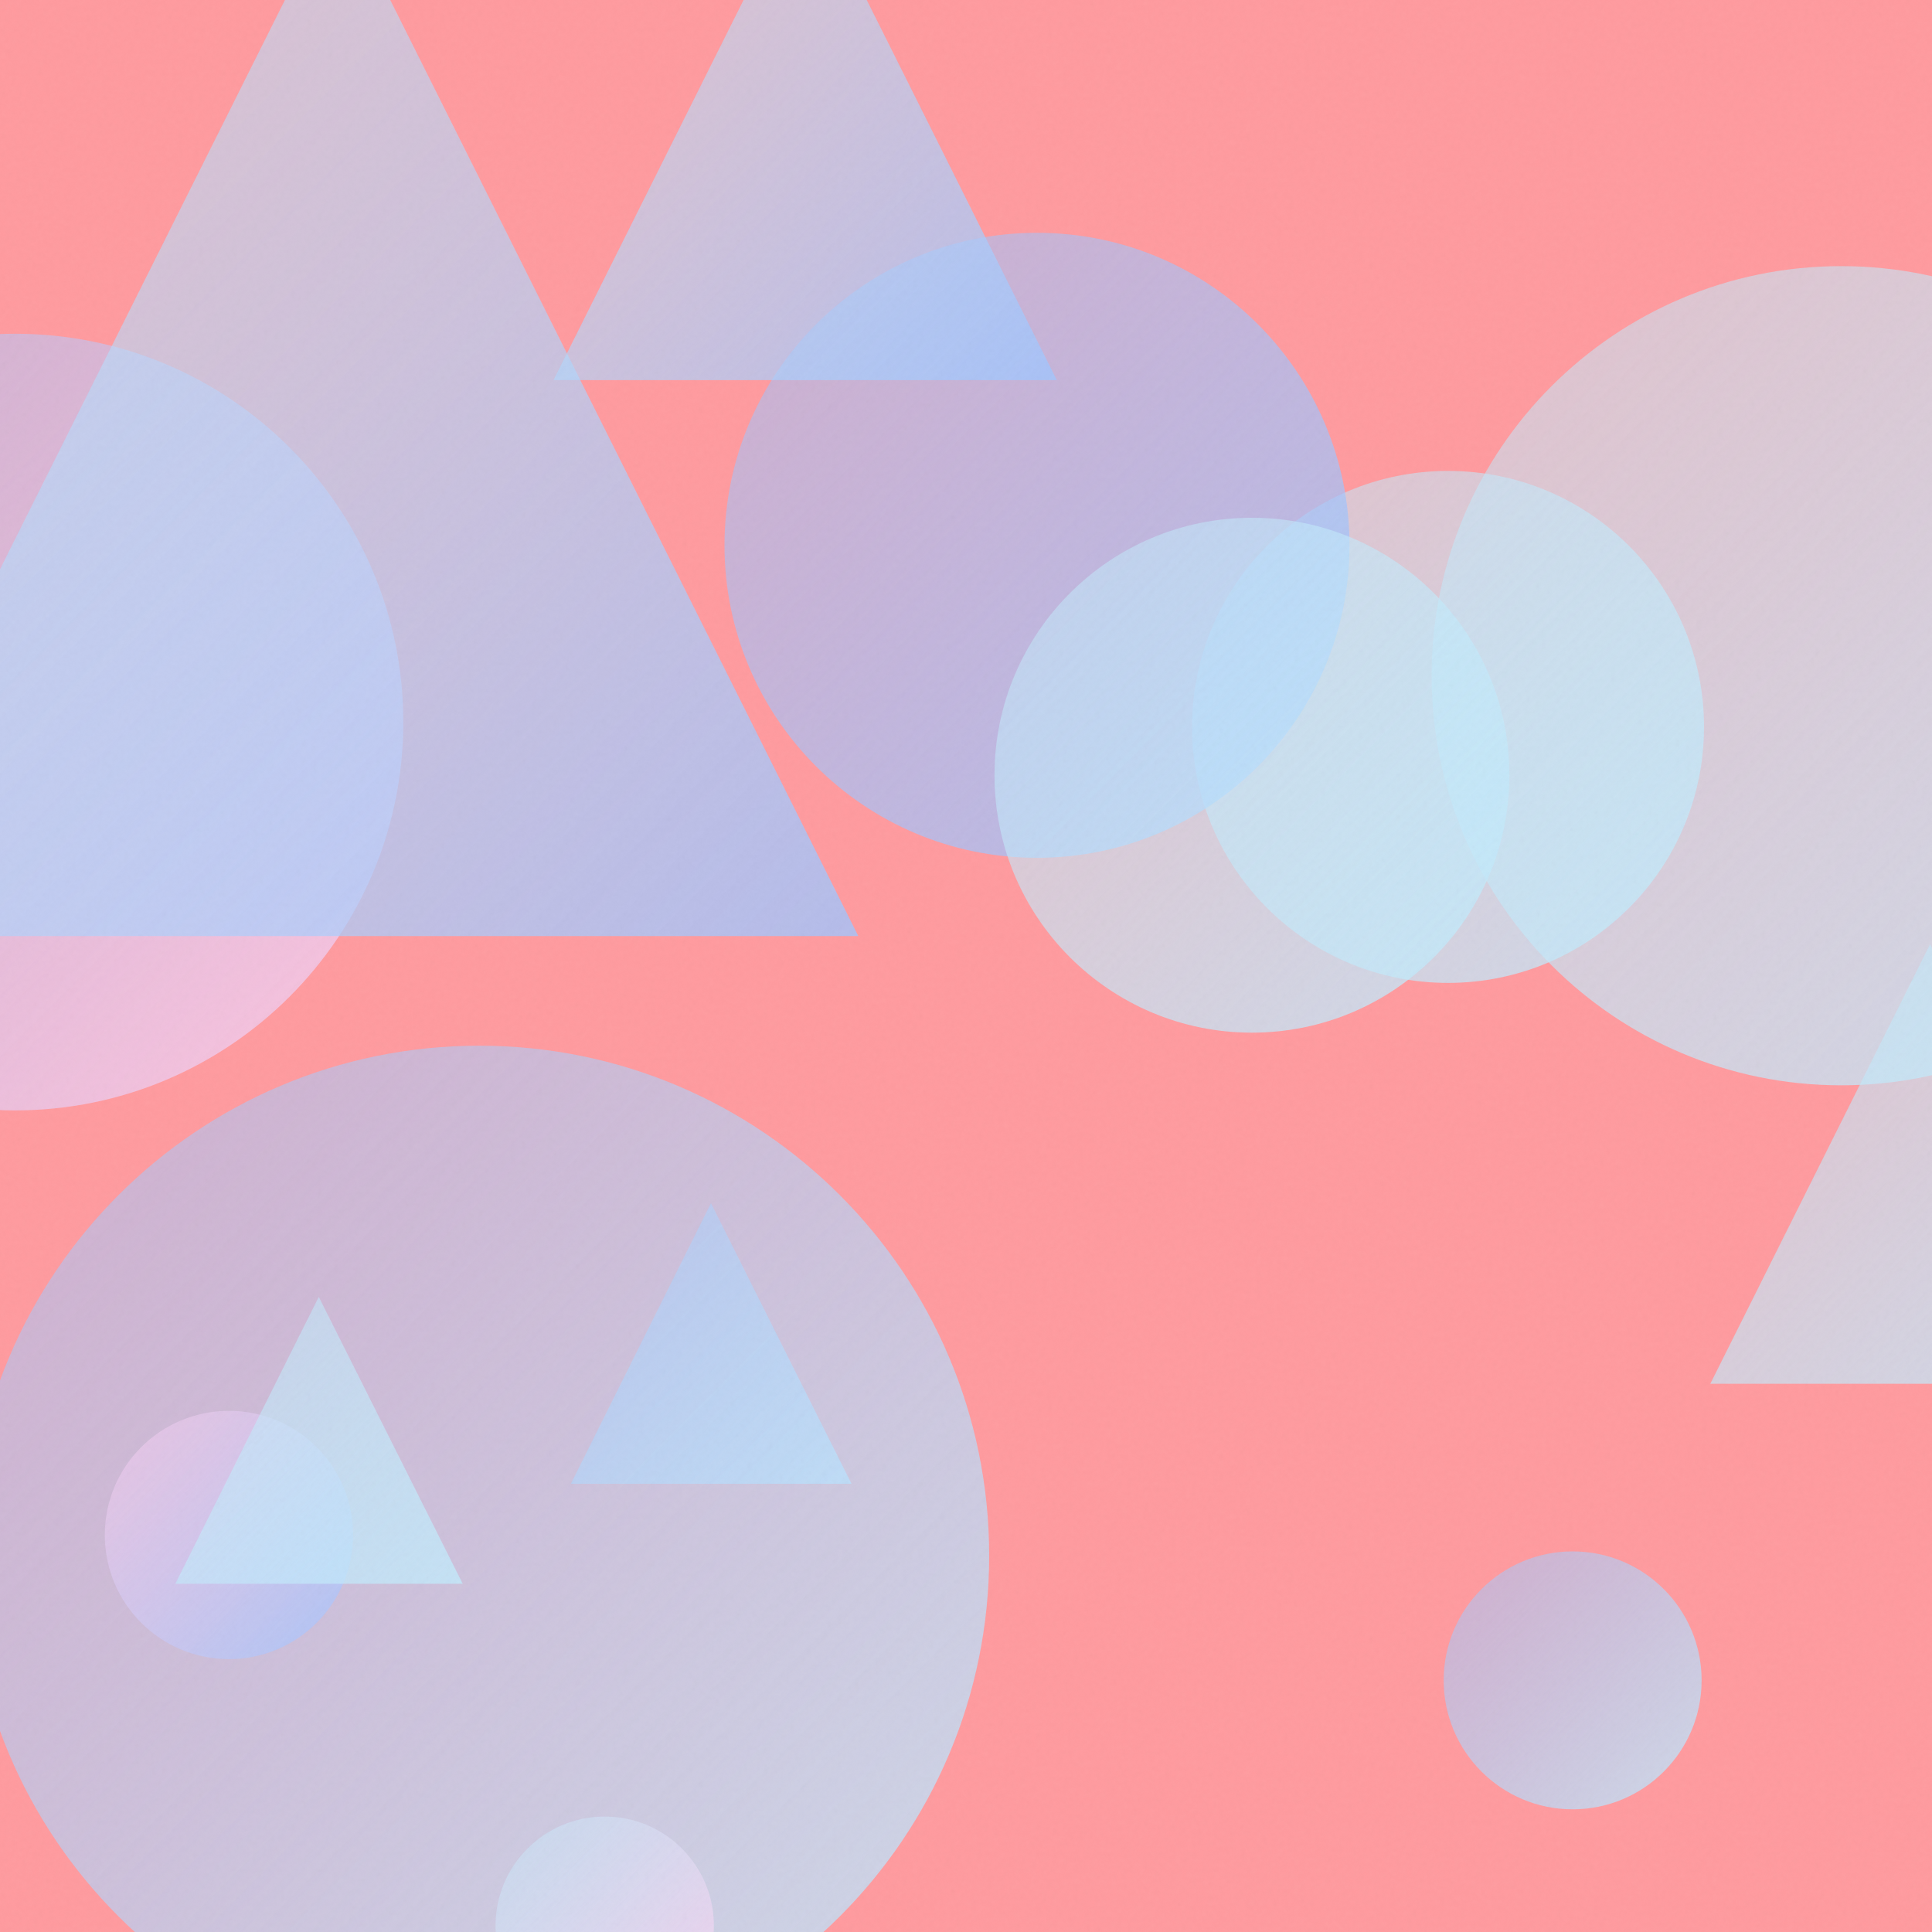
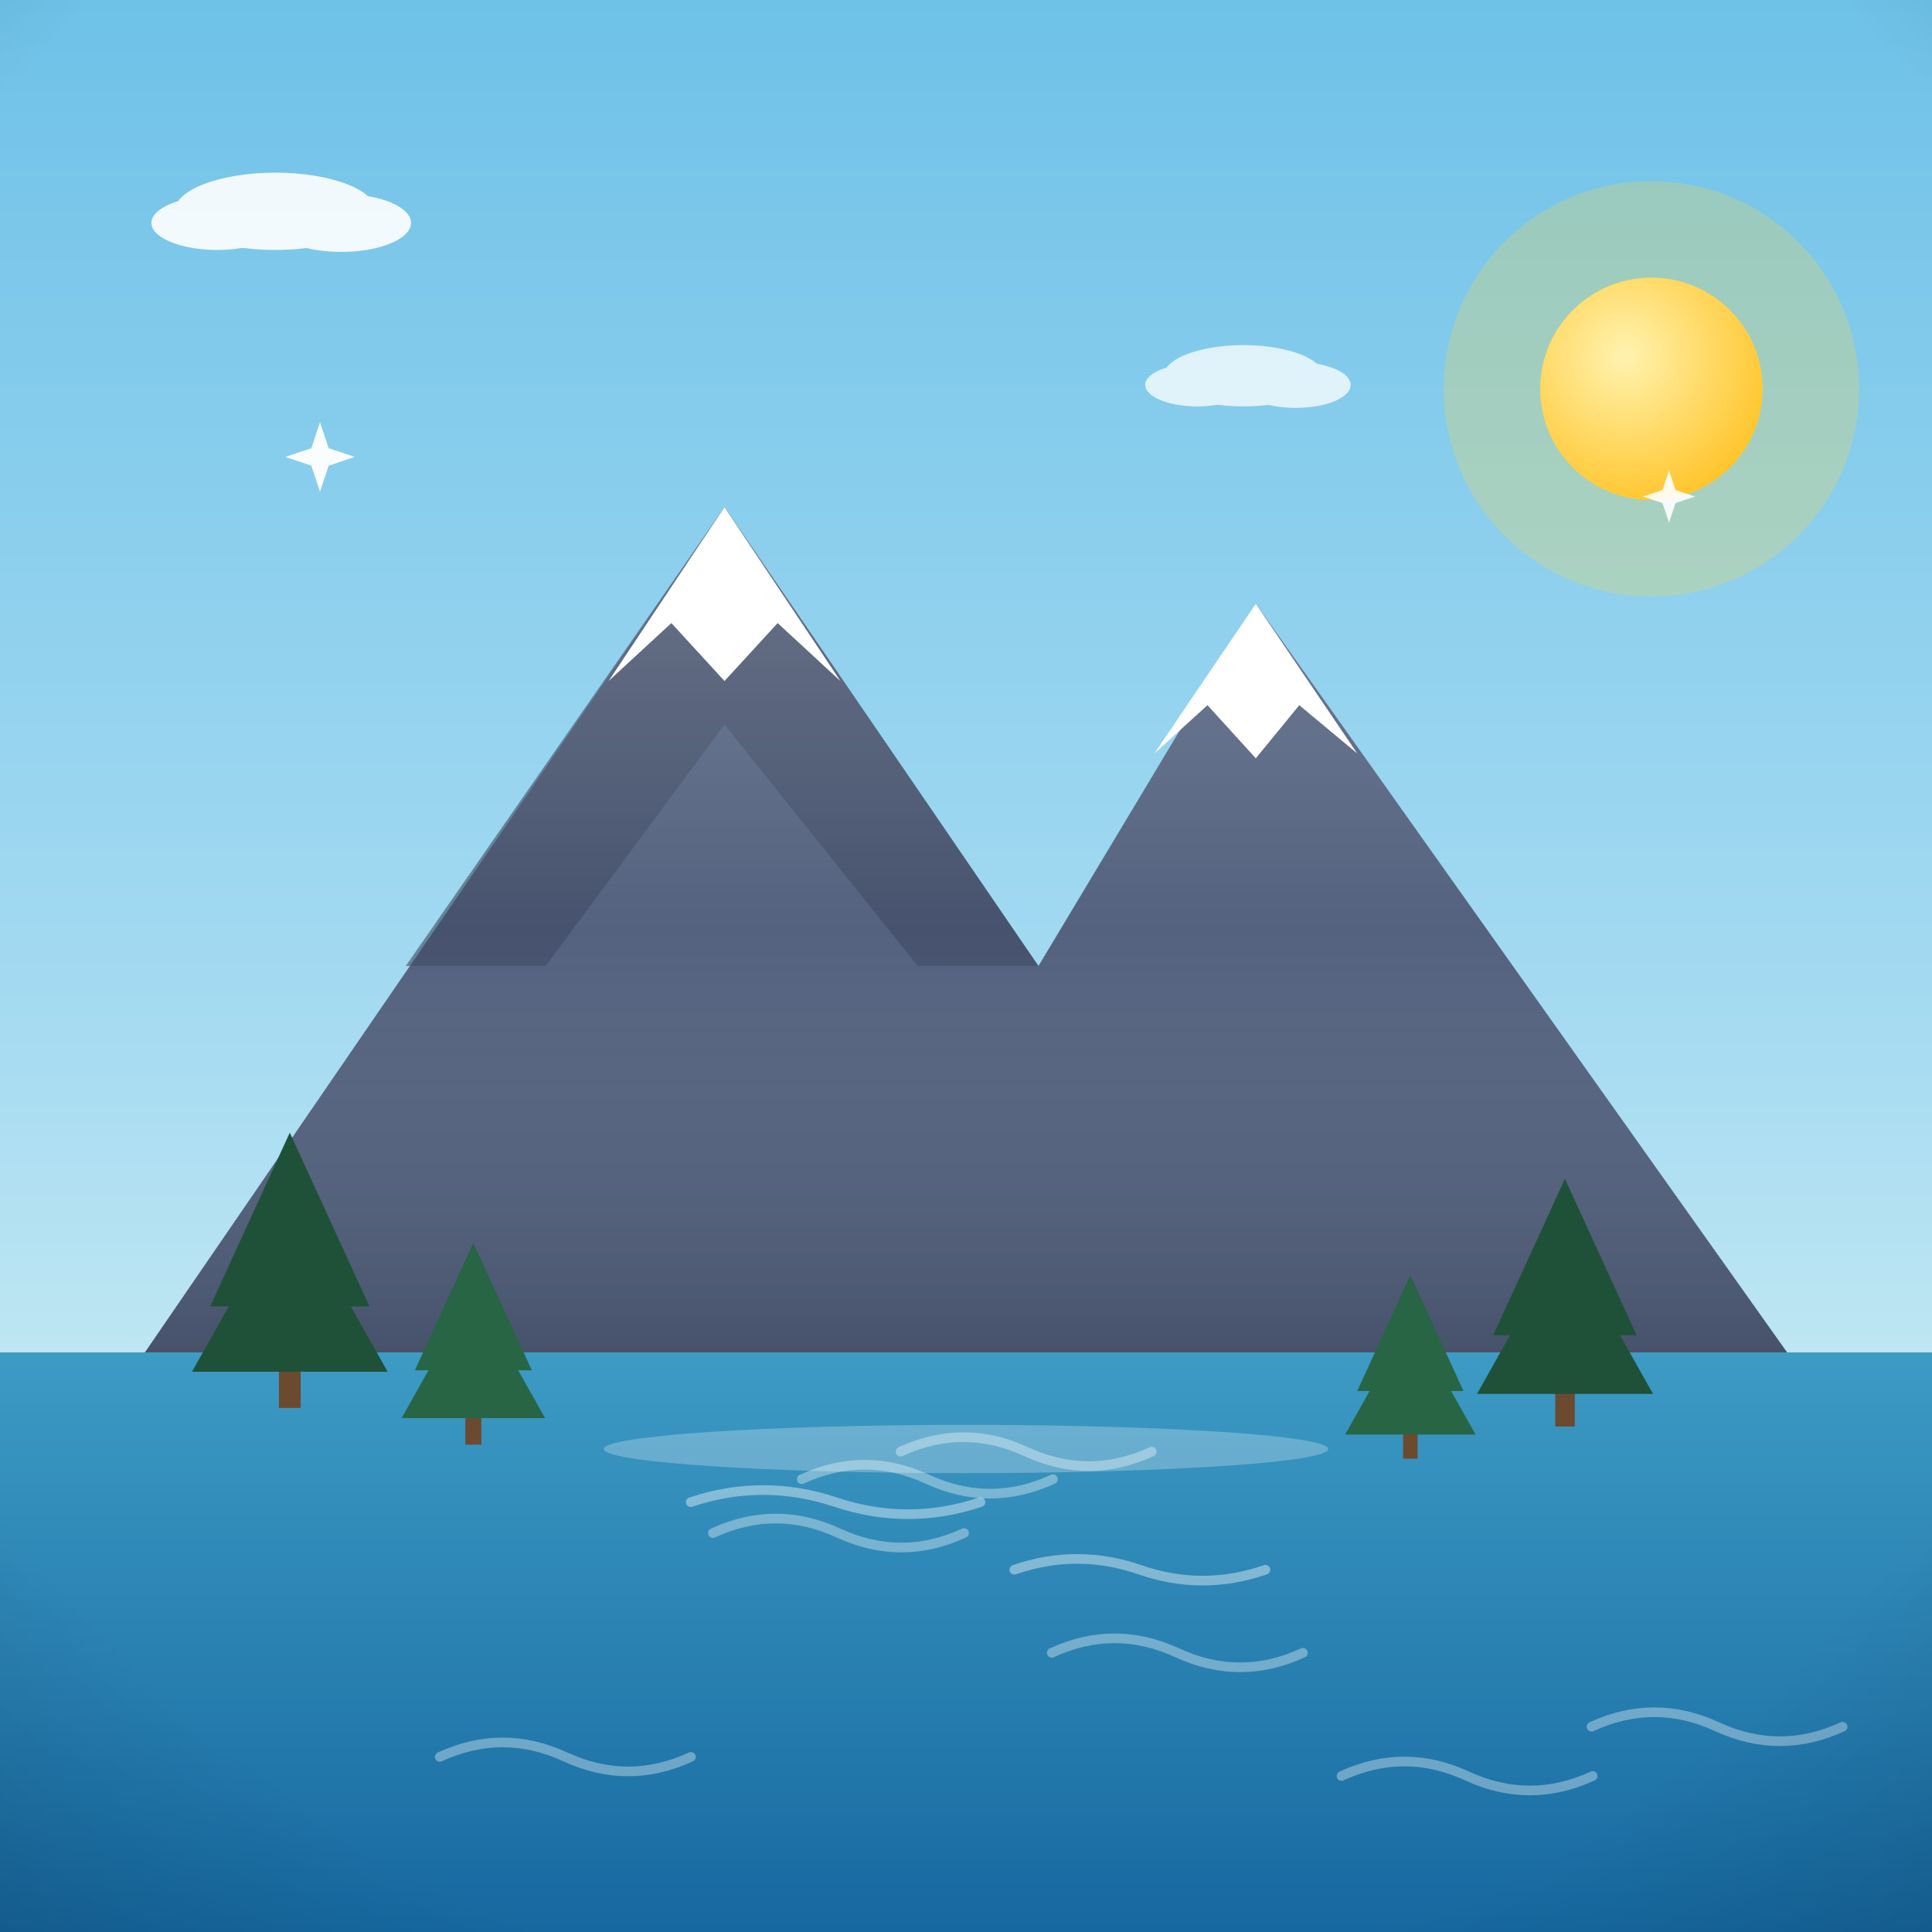
- <svg xmlns="http://www.w3.org/2000/svg" viewBox="0 0 400 400">
+ <svg xmlns="http://www.w3.org/2000/svg" viewBox="0 0 800 800">
  <defs>
-     <linearGradient id="g0" x1="118.2" y1="249.1" x2="176.3" y2="307.2" gradientUnits="userSpaceOnUse">
-       <stop offset="0" stop-color="#A1C4FD" stop-opacity="0.5" />
-       <stop offset="1" stop-color="#C2E9FB" stop-opacity="0.8" />
+     <linearGradient id="sky" x1="0" y1="0" x2="0" y2="1">
+       <stop offset="0" stop-color="#6ec1e8" />
+       <stop offset="0.55" stop-color="#a8dcf2" />
+       <stop offset="1" stop-color="#eafaf1" />
    </linearGradient>
-     <linearGradient id="g1" x1="-6.4" y1="216.5" x2="204.8" y2="427.7" gradientUnits="userSpaceOnUse">
-       <stop offset="0" stop-color="#A1C4FD" stop-opacity="0.5" />
-       <stop offset="1" stop-color="#C2E9FB" stop-opacity="0.8" />
+     <radialGradient id="sunG" cx="0.38" cy="0.35" r="0.9">
+       <stop offset="0" stop-color="#fff3b0" />
+       <stop offset="1" stop-color="#ffb703" />
+     </radialGradient>
+     <linearGradient id="ground" x1="0" y1="0" x2="0" y2="1">
+       <stop offset="0" stop-color="#69b06f" />
+       <stop offset="1" stop-color="#3c7a44" />
    </linearGradient>
-     <linearGradient id="g2" x1="21.7" y1="292.1" x2="73.1" y2="343.5" gradientUnits="userSpaceOnUse">
-       <stop offset="0" stop-color="#FECFEF" stop-opacity="0.5" />
-       <stop offset="1" stop-color="#A1C4FD" stop-opacity="0.8" />
+     <linearGradient id="sea" x1="0" y1="0" x2="0" y2="1">
+       <stop offset="0" stop-color="#3d9bc4" />
+       <stop offset="1" stop-color="#1668a0" />
    </linearGradient>
-     <linearGradient id="g3" x1="102.6" y1="376.1" x2="147.8" y2="421.4" gradientUnits="userSpaceOnUse">
-       <stop offset="0" stop-color="#C2E9FB" stop-opacity="0.5" />
-       <stop offset="1" stop-color="#FECFEF" stop-opacity="0.8" />
+     <linearGradient id="shade" x1="0" y1="0" x2="0" y2="1">
+       <stop offset="0" stop-color="#ffffff" stop-opacity="0.20" />
+       <stop offset="0.5" stop-color="#ffffff" stop-opacity="0" />
+       <stop offset="1" stop-color="#000000" stop-opacity="0.16" />
    </linearGradient>
-     <linearGradient id="g4" x1="36.3" y1="268.5" x2="95.8" y2="327.9" gradientUnits="userSpaceOnUse">
-       <stop offset="0" stop-color="#C2E9FB" stop-opacity="0.5" />
-       <stop offset="1" stop-color="#C2E9FB" stop-opacity="0.8" />
-     </linearGradient>
-     <linearGradient id="g5" x1="-77.2" y1="69.1" x2="83.5" y2="229.9" gradientUnits="userSpaceOnUse">
-       <stop offset="0" stop-color="#A1C4FD" stop-opacity="0.5" />
-       <stop offset="1" stop-color="#FECFEF" stop-opacity="0.8" />
-     </linearGradient>
-     <linearGradient id="g6" x1="-38.0" y1="-21.8" x2="177.7" y2="193.8" gradientUnits="userSpaceOnUse">
-       <stop offset="0" stop-color="#C2E9FB" stop-opacity="0.5" />
-       <stop offset="1" stop-color="#A1C4FD" stop-opacity="0.8" />
-     </linearGradient>
-     <linearGradient id="g7" x1="354.1" y1="195.5" x2="445.1" y2="286.5" gradientUnits="userSpaceOnUse">
-       <stop offset="0" stop-color="#C2E9FB" stop-opacity="0.5" />
-       <stop offset="1" stop-color="#C2E9FB" stop-opacity="0.8" />
-     </linearGradient>
-     <linearGradient id="g8" x1="298.9" y1="321.2" x2="352.3" y2="374.6" gradientUnits="userSpaceOnUse">
-       <stop offset="0" stop-color="#A1C4FD" stop-opacity="0.5" />
-       <stop offset="1" stop-color="#C2E9FB" stop-opacity="0.8" />
-     </linearGradient>
-     <linearGradient id="g9" x1="296.5" y1="55.2" x2="466.0" y2="224.7" gradientUnits="userSpaceOnUse">
-       <stop offset="0" stop-color="#C2E9FB" stop-opacity="0.5" />
-       <stop offset="1" stop-color="#C2E9FB" stop-opacity="0.8" />
-     </linearGradient>
-     <linearGradient id="g10" x1="246.8" y1="97.5" x2="352.8" y2="203.5" gradientUnits="userSpaceOnUse">
-       <stop offset="0" stop-color="#C2E9FB" stop-opacity="0.5" />
-       <stop offset="1" stop-color="#C2E9FB" stop-opacity="0.8" />
-     </linearGradient>
-     <linearGradient id="g11" x1="150.0" y1="48.2" x2="279.4" y2="177.6" gradientUnits="userSpaceOnUse">
-       <stop offset="0" stop-color="#A1C4FD" stop-opacity="0.5" />
-       <stop offset="1" stop-color="#A1C4FD" stop-opacity="0.8" />
-     </linearGradient>
-     <linearGradient id="g12" x1="205.9" y1="107.2" x2="312.5" y2="213.8" gradientUnits="userSpaceOnUse">
-       <stop offset="0" stop-color="#C2E9FB" stop-opacity="0.5" />
-       <stop offset="1" stop-color="#C2E9FB" stop-opacity="0.8" />
-     </linearGradient>
-     <linearGradient id="g13" x1="114.6" y1="-25.5" x2="218.8" y2="78.7" gradientUnits="userSpaceOnUse">
-       <stop offset="0" stop-color="#C2E9FB" stop-opacity="0.5" />
-       <stop offset="1" stop-color="#A1C4FD" stop-opacity="0.8" />
-     </linearGradient>
-     <filter id="n">
-       <feTurbulence type="fractalNoise" baseFrequency="0.9" numOctaves="2" stitchTiles="stitch" />
-       <feColorMatrix type="saturate" values="0" />
-     </filter>
+     <radialGradient id="vig" cx="0.5" cy="0.42" r="0.85">
+       <stop offset="0.72" stop-color="#000000" stop-opacity="0" />
+       <stop offset="1" stop-color="#000000" stop-opacity="0.20" />
+     </radialGradient>
  </defs>
-   <rect width="400" height="400" fill="#FF9A9E" />
-   <path d="M 147.2 249.1 L 176.3 307.2 L 118.2 307.2 Z" fill="url(#g0)" />
-   <circle cx="99.2" cy="322.1" r="105.6" fill="url(#g1)" />
-   <circle cx="47.4" cy="317.8" r="25.7" fill="url(#g2)" />
-   <circle cx="125.2" cy="398.7" r="22.6" fill="url(#g3)" />
-   <path d="M 66.0 268.5 L 95.8 327.9 L 36.3 327.9 Z" fill="url(#g4)" />
-   <circle cx="3.1" cy="149.5" r="80.4" fill="url(#g5)" />
-   <path d="M 69.9 -21.8 L 177.7 193.8 L -38.0 193.8 Z" fill="url(#g6)" />
-   <path d="M 399.6 195.5 L 445.1 286.5 L 354.1 286.5 Z" fill="url(#g7)" />
-   <circle cx="325.6" cy="347.9" r="26.7" fill="url(#g8)" />
-   <circle cx="381.2" cy="139.9" r="84.8" fill="url(#g9)" />
-   <circle cx="299.8" cy="150.5" r="53.0" fill="url(#g10)" />
-   <circle cx="214.7" cy="112.9" r="64.7" fill="url(#g11)" />
-   <circle cx="259.2" cy="160.5" r="53.3" fill="url(#g12)" />
-   <path d="M 166.7 -25.5 L 218.8 78.7 L 114.6 78.7 Z" fill="url(#g13)" />
-   <rect width="400" height="400" filter="url(#n)" opacity="0.05" />
+   <rect width="800" height="800" fill="url(#sky)" />
+   <circle cx="683.8" cy="161" r="86" fill="#ffd93d" opacity="0.25" />
+   <circle cx="683.8" cy="161" r="46" fill="#ffd93d" />
+   <circle cx="683.8" cy="161" r="46" fill="url(#sunG)" />
+   <g fill="#ffffff" opacity="0.9">
+     <ellipse cx="114" cy="87.5" rx="41.7" ry="16" />
+     <ellipse cx="90" cy="92.3" rx="27.3" ry="11.2" />
+     <ellipse cx="141.3" cy="92.3" rx="28.9" ry="12" />
+   </g>
+   <g fill="#ffffff" opacity="0.75">
+     <ellipse cx="514.9" cy="155.6" rx="33" ry="12.7" />
+     <ellipse cx="495.8" cy="159.4" rx="21.6" ry="8.9" />
+     <ellipse cx="536.5" cy="159.4" rx="22.8" ry="9.5" />
+   </g>
+   <rect y="560" width="800" height="240" fill="url(#sea)" />
+   <path d="M 332 612.5 q 26 -12 52 0 q 26 12 52 0" fill="none" stroke="#ffffff" stroke-width="4" stroke-linecap="round" opacity="0.35" />
+   <path d="M 435.5 684.4 q 26 -12 52 0 q 26 12 52 0" fill="none" stroke="#ffffff" stroke-width="4" stroke-linecap="round" opacity="0.35" />
+   <path d="M 182.1 727.5 q 26 -12 52 0 q 26 12 52 0" fill="none" stroke="#ffffff" stroke-width="4" stroke-linecap="round" opacity="0.35" />
+   <path d="M 555.5 735.4 q 26 -12 52 0 q 26 12 52 0" fill="none" stroke="#ffffff" stroke-width="4" stroke-linecap="round" opacity="0.35" />
+   <path d="M 295.2 634.8 q 26 -12 52 0 q 26 12 52 0" fill="none" stroke="#ffffff" stroke-width="4" stroke-linecap="round" opacity="0.35" />
+   <path d="M 659 715 q 26 -12 52 0 q 26 12 52 0" fill="none" stroke="#ffffff" stroke-width="4" stroke-linecap="round" opacity="0.35" />
+   <path d="M 372.9 601.1 q 26 -12 52 0 q 26 12 52 0" fill="none" stroke="#ffffff" stroke-width="4" stroke-linecap="round" opacity="0.35" />
+   <g transform="translate(400 0) scale(1 1) translate(-400 0)">
+     <path d="M60 560 L 300 210 L 430 400 L 520 250 L 740 560 Z" fill="#54627f" />
+     <path d="M300 210 L 430 400 L 380 400 L 300 300 L 226 400 L 168 400 Z" fill="#3d4a63" opacity="0.6" />
+     <path d="M252 282 L 300 210 L 348 282 L 322 258 L 300 282 L 278 258 Z" fill="#ffffff" />
+     <path d="M478 312 L 520 250 L 562 312 L 538 292 L 520 314 L 500 292 Z" fill="#ffffff" />
+     <path d="M60 560 L 300 210 L 430 400 L 520 250 L 740 560 Z" fill="url(#shade)" />
+     <g fill="#1f5138">
+       <rect x="115.5" y="556" width="9" height="27" fill="#6b4a2f" />
+       <path d="M 120 469 L 87 541 L 153 541 Z" />
+       <path d="M 120 496 L 79.5 568 L 160.5 568 Z" />
+     </g>
+     <g fill="#276544">
+       <rect x="192.7" y="578.4" width="6.6" height="19.8" fill="#6b4a2f" />
+       <path d="M 196 514.6 L 171.8 567.4 L 220.2 567.4 Z" />
+       <path d="M 196 534.4 L 166.3 587.2 L 225.7 587.2 Z" />
+     </g>
+     <g fill="#1f5138">
+       <rect x="644" y="566.4" width="8.1" height="24.3" fill="#6b4a2f" />
+       <path d="M 648 488.1 L 618.3 552.9 L 677.7 552.9 Z" />
+       <path d="M 648 512.4 L 611.6 577.2 L 684.5 577.2 Z" />
+     </g>
+     <g fill="#276544">
+       <rect x="581" y="586" width="6" height="18" fill="#6b4a2f" />
+       <path d="M 584 528 L 562 576 L 606 576 Z" />
+       <path d="M 584 546 L 557 594 L 611 594 Z" />
+     </g>
+     <ellipse cx="400" cy="600" rx="150" ry="10" fill="#ffffff" opacity="0.25" />
+     <path d="M286 622 q 30 -10 60 0 q 30 10 60 0 M 420 650 q 26 -9 52 0 q 26 9 52 0" stroke="#ffffff" stroke-width="4" fill="none" opacity="0.4" stroke-linecap="round" />
+   </g>
+   <path d="M 132.5 174.8 L 136.1 185.6 L 146.9 189.2 L 136.1 192.8 L 132.5 203.6 L 128.9 192.8 L 118.1 189.2 L 128.9 185.6 Z" fill="#ffffff" opacity="0.95" />
+   <path d="M 691.1 194.8 L 693.8 202.9 L 701.9 205.6 L 693.8 208.3 L 691.1 216.4 L 688.4 208.3 L 680.3 205.6 L 688.4 202.9 Z" fill="#ffffff" opacity="0.9" />
+   <rect width="800" height="800" fill="url(#vig)" />
</svg>
